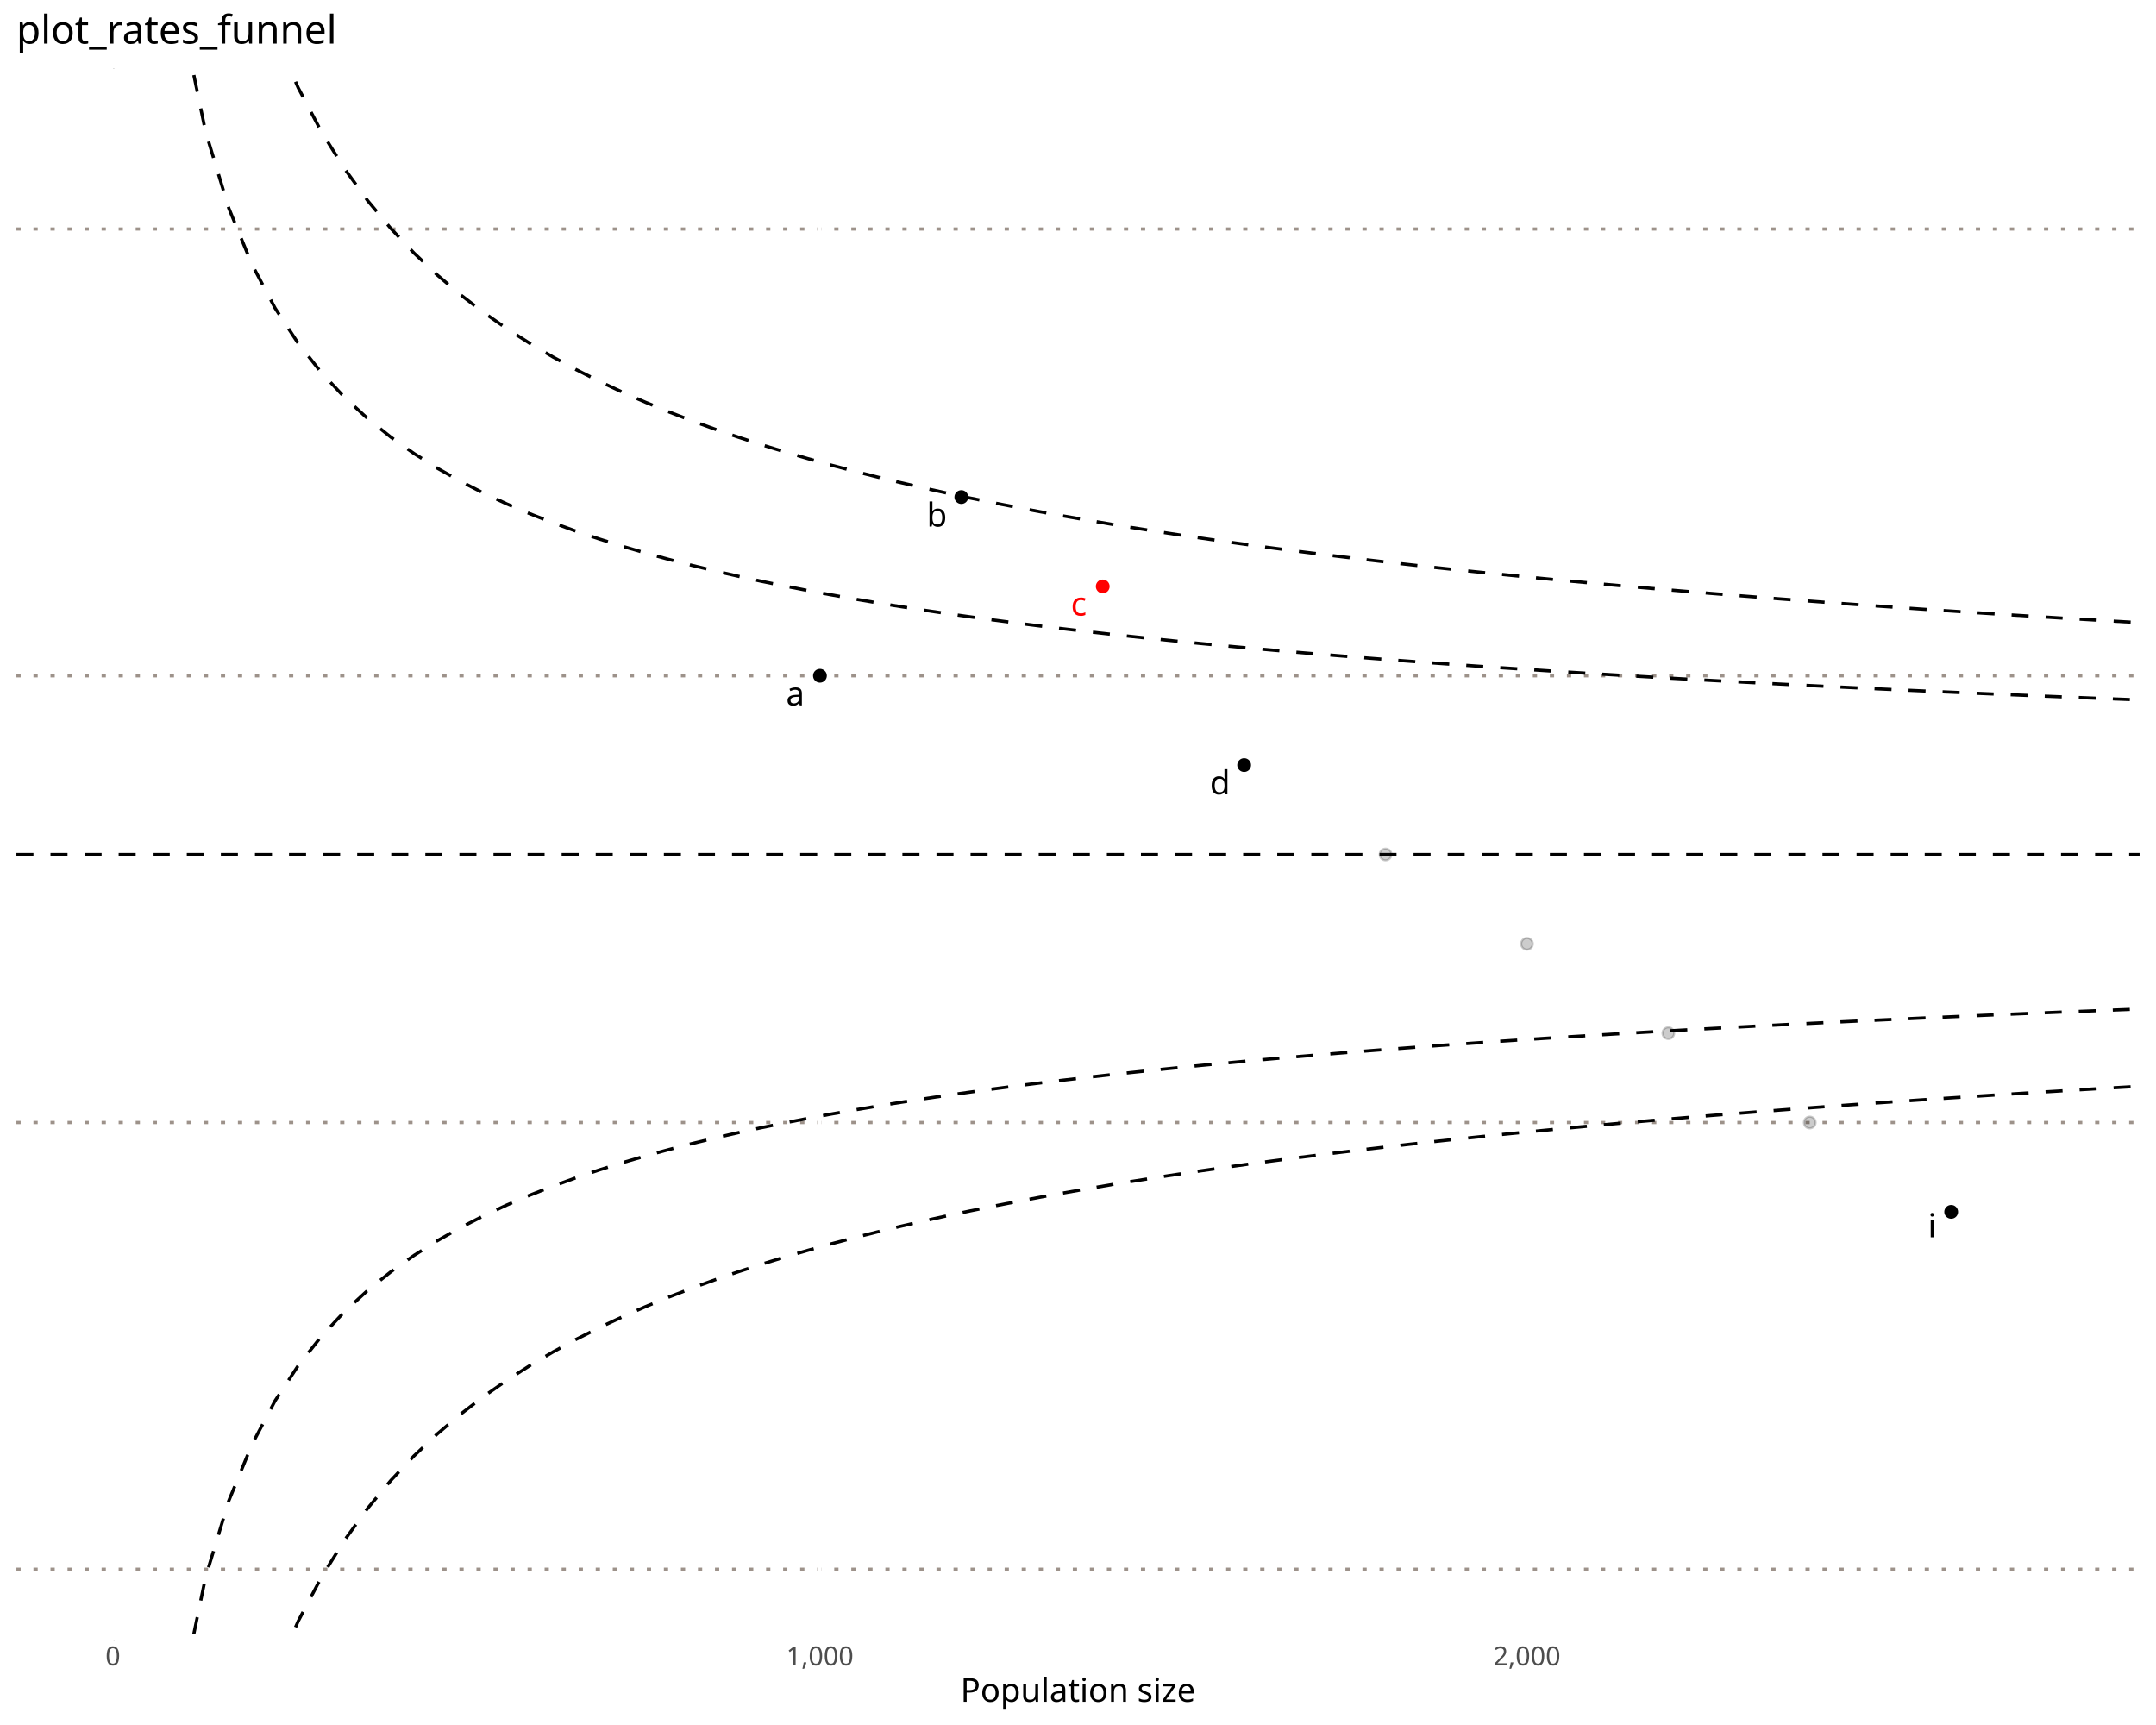
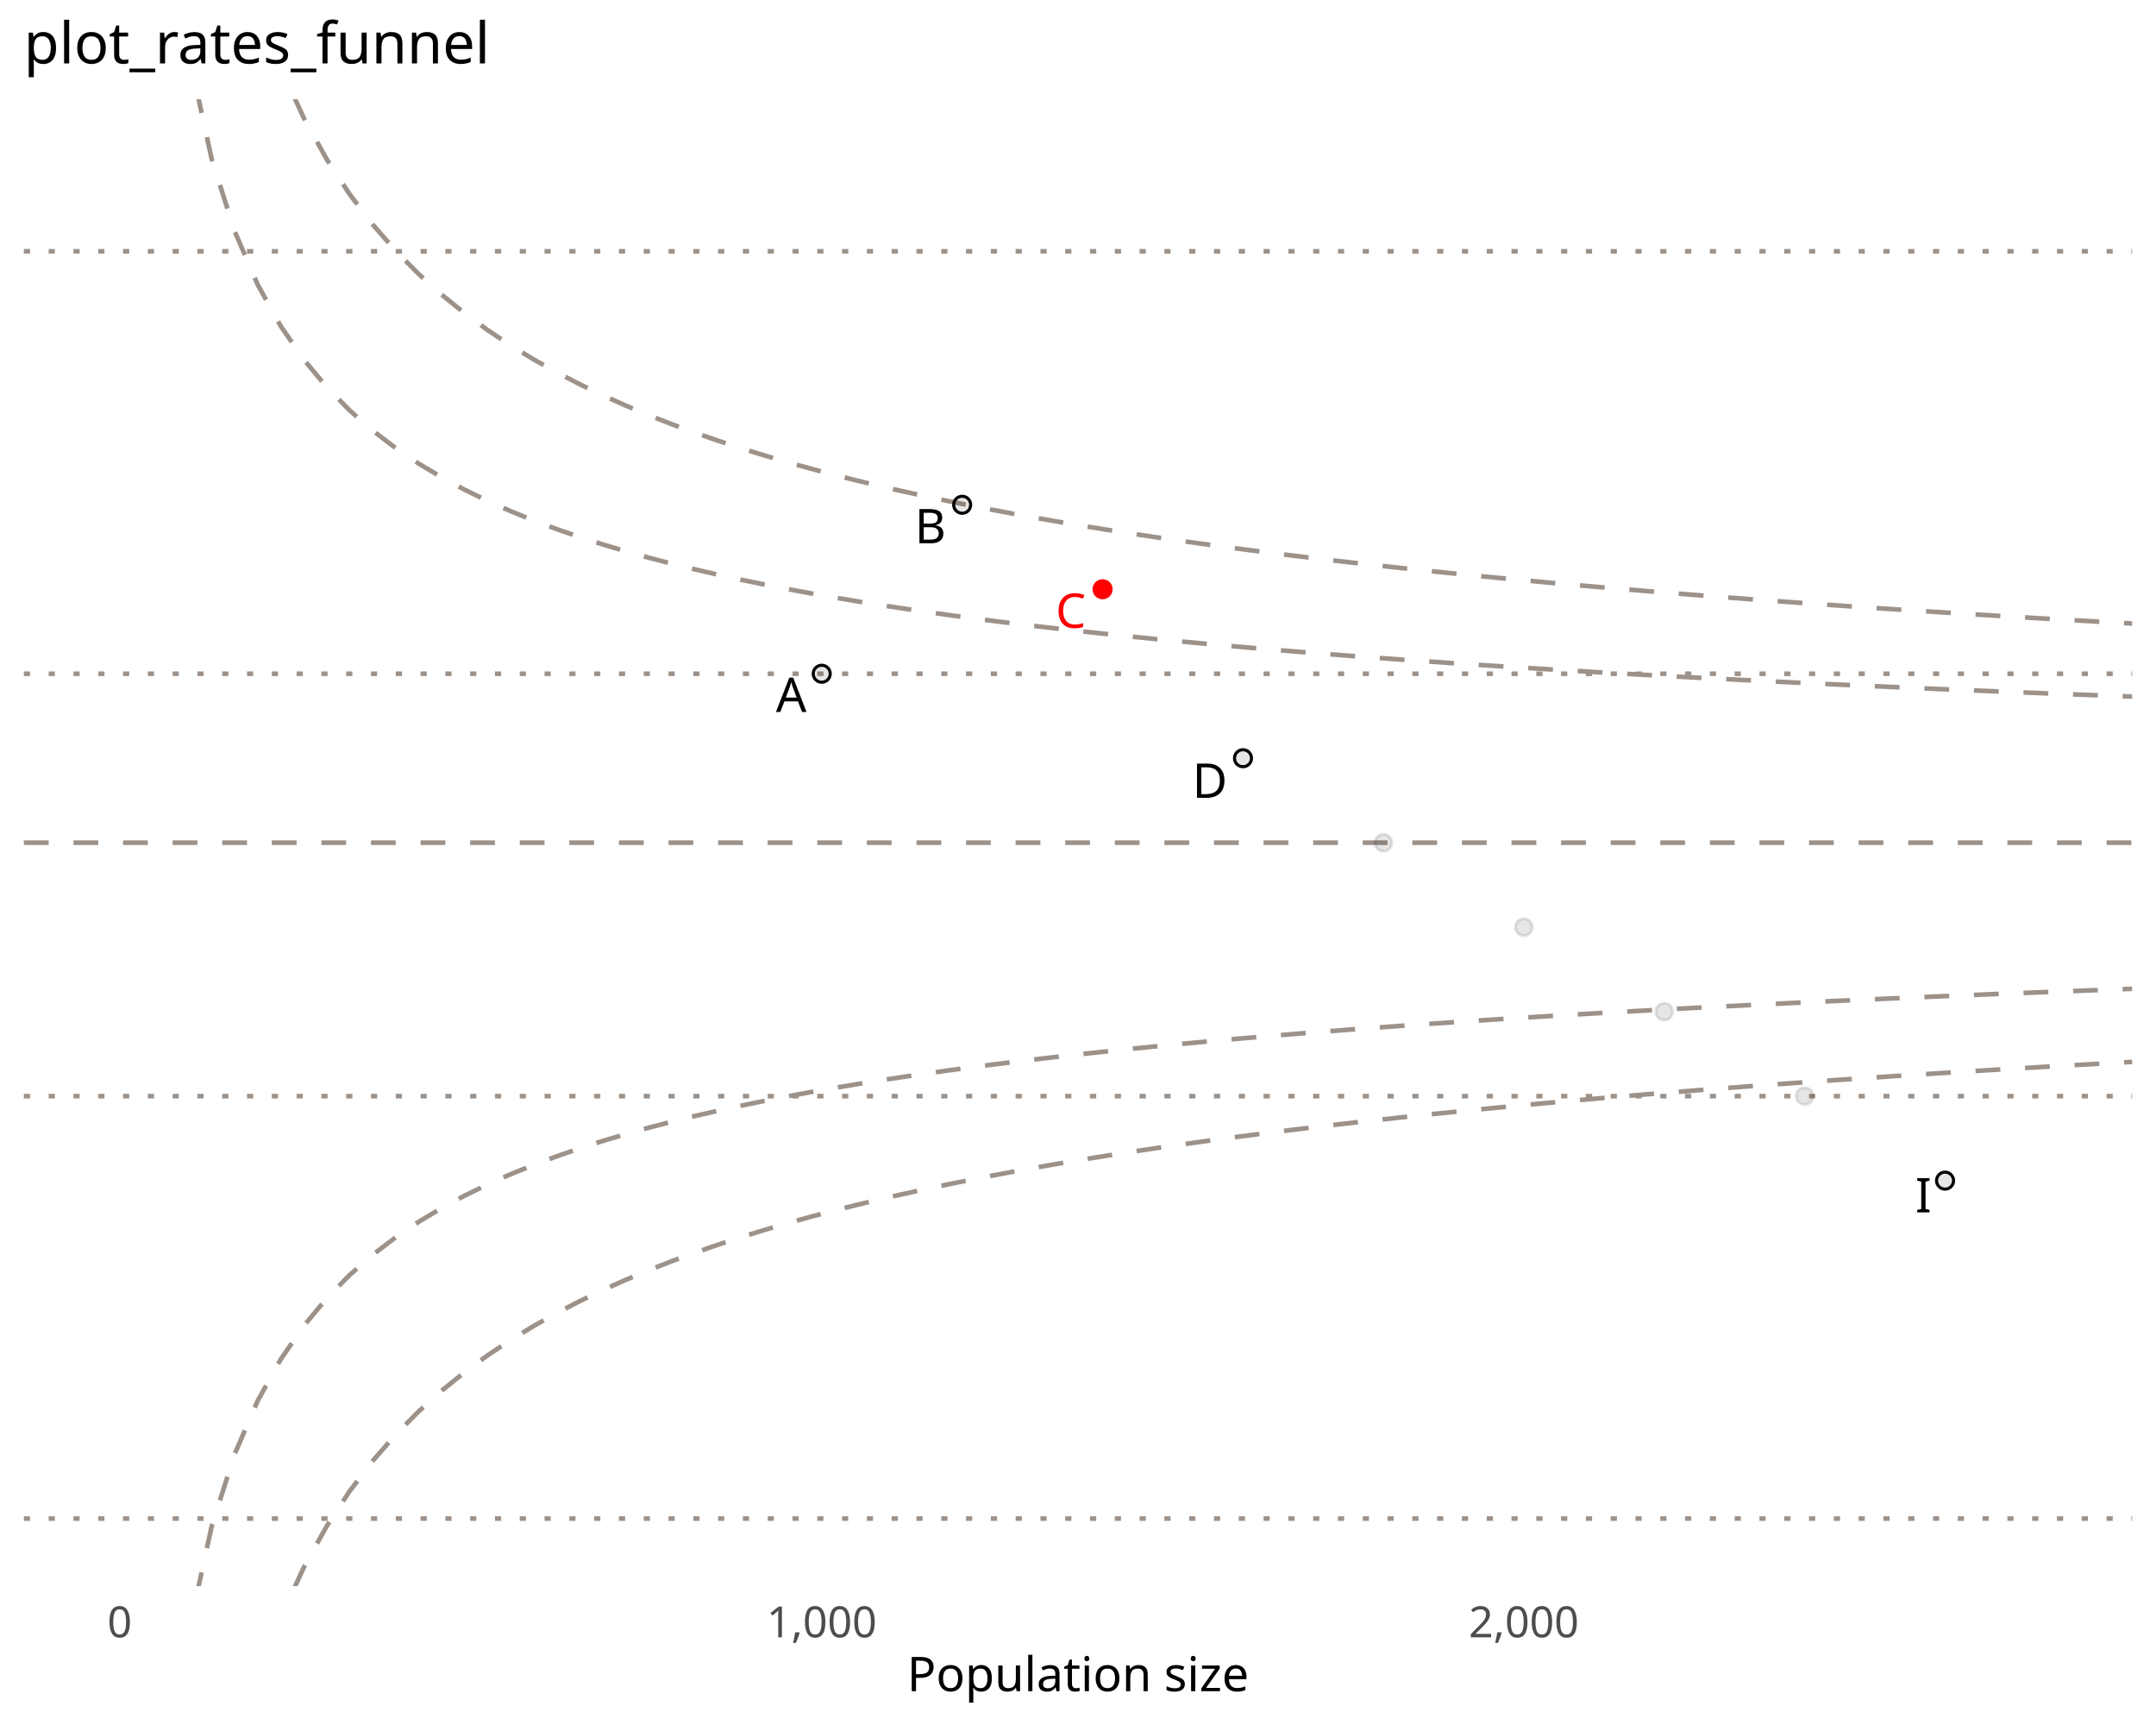
<svg xmlns="http://www.w3.org/2000/svg" class="svglite" data-engine-version="2.0" width="720.00pt" height="576.00pt" viewBox="0 0 720.00 576.00">
  <defs>
    <style type="text/css">
    .svglite line, .svglite polyline, .svglite polygon, .svglite path, .svglite rect, .svglite circle {
      fill: none;
      stroke: #000000;
      stroke-linecap: round;
      stroke-linejoin: round;
      stroke-miterlimit: 10.00;
    }
  </style>
  </defs>
  <rect width="100%" height="100%" style="stroke: none; fill: #FFFFFF;" />
  <defs>
    <clipPath id="cpMC4wMHw3MjAuMDB8MC4wMHw1NzYuMDA=">
      <rect x="0.00" y="0.00" width="720.00" height="576.00" />
    </clipPath>
  </defs>
  <g clip-path="url(#cpMC4wMHw3MjAuMDB8MC4wMHw1NzYuMDA=)">
-     <rect x="0.00" y="0.00" width="720.00" height="576.00" style="stroke-width: 1.07; stroke: #FFFFFF; fill: #FFFFFF;" />
+     <rect x="0.00" y="0.00" width="720.00" height="576.00" style="stroke-width: 1.55; stroke: none; fill: #FFFFFF;" />
  </g>
  <defs>
-     <clipPath id="cpNS40OHw3MTQuNTJ8MjIuNzh8NTQ3Ljg1">
-       <rect x="5.48" y="22.78" width="709.04" height="525.07" />
+     <clipPath id="cpNy45N3w3MTIuMDN8MzMuMTR8NTI5LjY0">
+       <rect x="7.97" y="33.14" width="704.06" height="496.50" />
    </clipPath>
  </defs>
-   <g clip-path="url(#cpNS40OHw3MTQuNTJ8MjIuNzh8NTQ3Ljg1)">
-     <polyline points="5.48,449.40 714.52,449.40 " style="stroke-width: 0.53; stroke: #FFFFFF; stroke-linecap: butt;" />
-     <polyline points="5.48,300.23 714.52,300.23 " style="stroke-width: 0.53; stroke: #FFFFFF; stroke-linecap: butt;" />
-     <polyline points="5.48,151.07 714.52,151.07 " style="stroke-width: 0.53; stroke: #FFFFFF; stroke-linecap: butt;" />
-     <polyline points="155.76,547.85 155.76,22.78 " style="stroke-width: 0.53; stroke: #FFFFFF; stroke-linecap: butt;" />
-     <polyline points="391.87,547.85 391.87,22.78 " style="stroke-width: 0.53; stroke: #FFFFFF; stroke-linecap: butt;" />
-     <polyline points="627.99,547.85 627.99,22.78 " style="stroke-width: 0.53; stroke: #FFFFFF; stroke-linecap: butt;" />
-     <polyline points="5.48,523.99 714.52,523.99 " style="stroke-width: 1.07; stroke: #9D928A; stroke-dasharray: 1.42,4.27; stroke-linecap: butt;" />
-     <polyline points="5.48,374.82 714.52,374.82 " style="stroke-width: 1.07; stroke: #9D928A; stroke-dasharray: 1.42,4.27; stroke-linecap: butt;" />
-     <polyline points="5.48,225.65 714.52,225.65 " style="stroke-width: 1.07; stroke: #9D928A; stroke-dasharray: 1.42,4.27; stroke-linecap: butt;" />
-     <polyline points="5.48,76.48 714.52,76.48 " style="stroke-width: 1.07; stroke: #9D928A; stroke-dasharray: 1.42,4.27; stroke-linecap: butt;" />
-     <polyline points="37.71,547.85 37.71,22.78 " style="stroke-width: 1.07; stroke: #FFFFFF; stroke-linecap: butt;" />
-     <polyline points="273.82,547.85 273.82,22.78 " style="stroke-width: 1.07; stroke: #FFFFFF; stroke-linecap: butt;" />
-     <polyline points="509.93,547.85 509.93,22.78 " style="stroke-width: 1.07; stroke: #FFFFFF; stroke-linecap: butt;" />
-     <line x1="5.48" y1="285.32" x2="714.52" y2="285.32" style="stroke-width: 1.07; stroke-dasharray: 5.69,5.69; stroke-linecap: butt;" />
-     <polyline points="37.71,547.85 45.44,768.02 53.18,626.64 60.91,564.00 68.65,526.67 76.38,501.19 84.12,482.38 91.85,467.76 99.59,455.98 107.32,446.22 115.06,437.96 122.79,430.86 130.53,424.66 138.26,419.19 146.00,414.32 153.73,409.95 161.47,405.99 169.20,402.39 176.94,399.09 184.67,396.06 192.41,393.25 200.14,390.65 207.88,388.23 215.61,385.97 223.35,383.85 231.08,381.86 238.82,379.98 246.55,378.21 254.29,376.54 262.02,374.95 269.76,373.45 277.49,372.01 285.23,370.65 292.96,369.34 300.70,368.10 308.43,366.91 316.17,365.77 323.90,364.67 331.64,363.62 339.37,362.61 347.11,361.64 354.84,360.70 362.58,359.80 370.31,358.93 378.05,358.09 385.78,357.27 393.52,356.49 401.25,355.73 408.99,354.99 416.72,354.27 424.46,353.58 432.19,352.91 439.93,352.26 447.66,351.62 455.40,351.00 463.13,350.40 470.87,349.82 478.60,349.25 486.34,348.70 494.07,348.16 501.81,347.63 509.54,347.12 517.28,346.62 525.01,346.13 532.75,345.66 540.48,345.19 548.22,344.73 555.95,344.29 563.69,343.85 571.42,343.43 579.16,343.01 586.89,342.60 594.63,342.20 602.36,341.81 610.10,341.43 617.83,341.06 625.57,340.69 633.30,340.33 641.04,339.97 648.77,339.63 656.51,339.29 664.24,338.95 671.98,338.62 679.71,338.30 687.45,337.98 695.18,337.67 702.92,337.37 710.65,337.07 718.39,336.77 726.12,336.48 733.86,336.20 741.59,335.92 749.33,335.64 757.06,335.37 764.80,335.10 772.53,334.84 780.27,334.58 788.00,334.33 795.74,334.08 803.47,333.83 811.21,333.59 " style="stroke-width: 1.07; stroke-dasharray: 5.69,5.69; stroke-linecap: butt;" />
-     <polyline points="37.71,22.78 45.44,-197.38 53.18,-56.00 60.91,6.63 68.65,43.97 76.38,69.45 84.12,88.26 91.85,102.87 99.59,114.66 107.32,124.42 115.06,132.68 122.79,139.78 130.53,145.97 138.26,151.44 146.00,156.31 153.73,160.69 161.47,164.64 169.20,168.25 176.94,171.54 184.67,174.58 192.41,177.38 200.14,179.98 207.88,182.41 215.61,184.67 223.35,186.79 231.08,188.78 238.82,190.65 246.55,192.42 254.29,194.10 262.02,195.68 269.76,197.19 277.49,198.62 285.23,199.99 292.96,201.29 300.70,202.54 308.43,203.73 316.17,204.87 323.90,205.96 331.64,207.01 339.37,208.02 347.11,209.00 354.84,209.93 362.58,210.84 370.31,211.71 378.05,212.55 385.78,213.36 393.52,214.15 401.25,214.91 408.99,215.65 416.72,216.36 424.46,217.05 432.19,217.73 439.93,218.38 447.66,219.01 455.40,219.63 463.13,220.23 470.87,220.81 478.60,221.38 486.34,221.94 494.07,222.48 501.81,223.00 509.54,223.51 517.28,224.02 525.01,224.50 532.75,224.98 540.48,225.45 548.22,225.90 555.95,226.35 563.69,226.78 571.42,227.21 579.16,227.62 586.89,228.03 594.63,228.43 602.36,228.82 610.10,229.21 617.83,229.58 625.57,229.95 633.30,230.31 641.04,230.66 648.77,231.01 656.51,231.35 664.24,231.68 671.98,232.01 679.71,232.33 687.45,232.65 695.18,232.96 702.92,233.27 710.65,233.57 718.39,233.86 726.12,234.15 733.86,234.44 741.59,234.72 749.33,234.99 757.06,235.26 764.80,235.53 772.53,235.79 780.27,236.05 788.00,236.31 795.74,236.56 803.47,236.80 811.21,237.05 " style="stroke-width: 1.07; stroke-dasharray: 5.69,5.69; stroke-linecap: butt;" />
-     <polyline points="37.71,547.85 45.44,1009.37 53.18,797.30 60.91,703.35 68.65,647.34 76.38,609.12 84.12,580.91 91.85,558.98 99.59,541.31 107.32,526.67 115.06,514.28 122.79,503.63 130.53,494.33 138.26,486.13 146.00,478.83 153.73,472.27 161.47,466.33 169.20,460.93 176.94,455.98 184.67,451.43 192.41,447.22 200.14,443.32 207.88,439.69 215.61,436.29 223.35,433.11 231.08,430.13 238.82,427.32 246.55,424.66 254.29,422.15 262.02,419.77 269.76,417.51 277.49,415.36 285.23,413.31 292.96,411.36 300.70,409.49 308.43,407.70 316.17,405.99 323.90,404.35 331.64,402.77 339.37,401.26 347.11,399.80 354.84,398.40 362.58,397.04 370.31,395.73 378.05,394.47 385.78,393.25 393.52,392.07 401.25,390.93 408.99,389.83 416.72,388.75 424.46,387.71 432.19,386.70 439.93,385.73 447.66,384.77 455.40,383.85 463.13,382.95 470.87,382.07 478.60,381.22 486.34,380.39 494.07,379.58 501.81,378.79 509.54,378.02 517.28,377.27 525.01,376.54 532.75,375.82 540.48,375.12 548.22,374.44 555.95,373.77 563.69,373.12 571.42,372.48 579.16,371.86 586.89,371.25 594.63,370.65 602.36,370.06 610.10,369.49 617.83,368.92 625.57,368.37 633.30,367.83 641.04,367.30 648.77,366.78 656.51,366.27 664.24,365.77 671.98,365.28 679.71,364.79 687.45,364.32 695.18,363.85 702.92,363.39 710.65,362.94 718.39,362.50 726.12,362.07 733.86,361.64 741.59,361.22 749.33,360.81 757.06,360.40 764.80,360.00 772.53,359.60 780.27,359.22 788.00,358.83 795.74,358.46 803.47,358.09 811.21,357.72 " style="stroke-width: 1.07; stroke-dasharray: 5.69,5.69; stroke-linecap: butt;" />
-     <polyline points="37.71,22.78 45.44,-438.73 53.18,-226.66 60.91,-132.71 68.65,-76.71 76.38,-38.49 84.12,-10.27 91.85,11.65 99.59,29.33 107.32,43.97 115.06,56.35 122.79,67.01 130.53,76.30 138.26,84.50 146.00,91.81 153.73,98.37 161.47,104.31 169.20,109.71 176.94,114.66 184.67,119.21 192.41,123.42 200.14,127.32 207.88,130.95 215.61,134.34 223.35,137.52 231.08,140.51 238.82,143.32 246.55,145.97 254.29,148.49 262.02,150.87 269.76,153.13 277.49,155.28 285.23,157.32 292.96,159.28 300.70,161.14 308.43,162.93 316.17,164.64 323.90,166.29 331.64,167.86 339.37,169.38 347.11,170.84 354.84,172.24 362.58,173.59 370.31,174.90 378.05,176.16 385.78,177.38 393.52,178.56 401.25,179.70 408.99,180.81 416.72,181.88 424.46,182.92 432.19,183.93 439.93,184.91 447.66,185.86 455.40,186.79 463.13,187.69 470.87,188.56 478.60,189.42 486.34,190.25 494.07,191.05 501.81,191.84 509.54,192.61 517.28,193.36 525.01,194.10 532.75,194.81 540.48,195.51 548.22,196.19 555.95,196.86 563.69,197.51 571.42,198.15 579.16,198.78 586.89,199.39 594.63,199.99 602.36,200.57 610.10,201.15 617.83,201.71 625.57,202.26 633.30,202.80 641.04,203.34 648.77,203.86 656.51,204.37 664.24,204.87 671.98,205.36 679.71,205.84 687.45,206.32 695.18,206.78 702.92,207.24 710.65,207.69 718.39,208.13 726.12,208.57 733.86,209.00 741.59,209.42 749.33,209.83 757.06,210.24 764.80,210.64 772.53,211.03 780.27,211.42 788.00,211.80 795.74,212.18 803.47,212.55 811.21,212.91 " style="stroke-width: 1.07; stroke-dasharray: 5.69,5.69; stroke-linecap: butt;" />
-     <circle cx="273.82" cy="225.65" r="1.95" style="stroke-width: 0.71; fill: #000000;" />
-     <circle cx="321.04" cy="165.98" r="1.95" style="stroke-width: 0.71; fill: #000000;" />
-     <circle cx="368.26" cy="195.82" r="1.95" style="stroke-width: 0.71; stroke: #FF0000; fill: #FF0000;" />
-     <circle cx="415.49" cy="255.48" r="1.95" style="stroke-width: 0.71; fill: #000000;" />
-     <circle cx="462.71" cy="285.32" r="1.95" style="stroke-width: 0.71; stroke: #000000; stroke-opacity: 0.20; fill: #000000; fill-opacity: 0.20;" />
-     <circle cx="509.93" cy="315.15" r="1.95" style="stroke-width: 0.71; stroke: #000000; stroke-opacity: 0.20; fill: #000000; fill-opacity: 0.20;" />
-     <circle cx="557.15" cy="344.98" r="1.95" style="stroke-width: 0.71; stroke: #000000; stroke-opacity: 0.20; fill: #000000; fill-opacity: 0.20;" />
-     <circle cx="604.37" cy="374.82" r="1.95" style="stroke-width: 0.71; stroke: #000000; stroke-opacity: 0.20; fill: #000000; fill-opacity: 0.20;" />
-     <circle cx="651.60" cy="404.65" r="1.95" style="stroke-width: 0.71; fill: #000000;" />
-     <text x="265.58" y="235.55" text-anchor="middle" style="font-size: 11.04px; font-family: sans;" textLength="6.14px" lengthAdjust="spacingAndGlyphs">a</text>
-     <text x="312.87" y="175.83" text-anchor="middle" style="font-size: 11.04px; font-family: sans;" textLength="6.14px" lengthAdjust="spacingAndGlyphs">b</text>
-     <text x="360.26" y="205.55" text-anchor="middle" style="font-size: 11.04px; fill: #FF0000; font-family: sans;" textLength="5.52px" lengthAdjust="spacingAndGlyphs">c</text>
-     <text x="407.43" y="265.25" text-anchor="middle" style="font-size: 11.04px; font-family: sans;" textLength="6.14px" lengthAdjust="spacingAndGlyphs">d</text>
-     <text x="645.25" y="413.15" text-anchor="middle" style="font-size: 11.04px; font-family: sans;" textLength="2.45px" lengthAdjust="spacingAndGlyphs">i</text>
+   <g clip-path="url(#cpNy45N3w3MTIuMDN8MzMuMTR8NTI5LjY0)">
+     <polyline points="7.97,507.07 712.03,507.07 " style="stroke-width: 1.55; stroke: #9D928A; stroke-dasharray: 2.07,6.21; stroke-linecap: butt;" />
+     <polyline points="7.97,366.02 712.03,366.02 " style="stroke-width: 1.55; stroke: #9D928A; stroke-dasharray: 2.07,6.21; stroke-linecap: butt;" />
+     <polyline points="7.97,224.97 712.03,224.97 " style="stroke-width: 1.55; stroke: #9D928A; stroke-dasharray: 2.07,6.21; stroke-linecap: butt;" />
+     <polyline points="7.97,83.92 712.03,83.92 " style="stroke-width: 1.55; stroke: #9D928A; stroke-dasharray: 2.07,6.21; stroke-linecap: butt;" />
+     <line x1="7.97" y1="281.39" x2="712.03" y2="281.39" style="stroke-width: 1.55; stroke: #9D928A; stroke-dasharray: 8.28,8.28; stroke-linecap: butt;" />
+     <polyline points="39.97,529.64 47.65,737.82 55.33,604.14 63.01,544.91 70.70,509.61 78.38,485.51 86.06,467.73 93.74,453.91 101.42,442.76 109.10,433.53 116.78,425.73 124.46,419.01 132.14,413.15 139.82,407.98 147.50,403.38 155.18,399.24 162.86,395.50 170.54,392.09 178.22,388.97 185.91,386.10 193.59,383.45 201.27,380.99 208.95,378.70 216.63,376.56 224.31,374.56 231.99,372.68 239.67,370.90 247.35,369.23 255.03,367.65 262.71,366.15 270.39,364.72 278.07,363.37 285.75,362.08 293.43,360.84 301.12,359.67 308.80,358.54 316.48,357.46 324.16,356.43 331.84,355.43 339.52,354.48 347.20,353.56 354.88,352.67 362.56,351.82 370.24,351.00 377.92,350.20 385.60,349.43 393.28,348.69 400.96,347.97 408.64,347.27 416.32,346.59 424.01,345.94 431.69,345.30 439.37,344.69 447.05,344.09 454.73,343.50 462.41,342.94 470.09,342.38 477.77,341.85 485.45,341.32 493.13,340.81 500.81,340.31 508.49,339.83 516.17,339.36 523.85,338.89 531.53,338.44 539.22,338.00 546.90,337.57 554.58,337.15 562.26,336.74 569.94,336.34 577.62,335.94 585.30,335.56 592.98,335.18 600.66,334.81 608.34,334.45 616.02,334.09 623.70,333.75 631.38,333.41 639.06,333.07 646.74,332.74 654.42,332.42 662.11,332.10 669.79,331.79 677.47,331.49 685.15,331.19 692.83,330.90 700.51,330.61 708.19,330.32 715.87,330.05 723.55,329.77 731.23,329.50 738.91,329.24 746.59,328.98 754.27,328.72 761.95,328.47 769.63,328.22 777.32,327.97 785.00,327.73 792.68,327.50 800.36,327.26 808.04,327.03 " style="stroke-width: 1.55; stroke: #9D928A; stroke-dasharray: 8.28,8.28; stroke-linecap: butt;" />
+     <polyline points="39.97,33.14 47.65,-175.05 55.33,-41.36 63.01,17.87 70.70,53.17 78.38,77.27 86.06,95.05 93.74,108.87 101.42,120.02 109.10,129.24 116.78,137.05 124.46,143.77 132.14,149.63 139.82,154.80 147.50,159.40 155.18,163.54 162.86,167.28 170.54,170.69 178.22,173.81 185.91,176.68 193.59,179.33 201.27,181.79 208.95,184.08 216.63,186.22 224.31,188.22 231.99,190.10 239.67,191.88 247.35,193.55 255.03,195.13 262.71,196.63 270.39,198.06 278.07,199.41 285.75,200.70 293.43,201.93 301.12,203.11 308.80,204.24 316.48,205.32 324.16,206.35 331.84,207.35 339.52,208.30 347.20,209.22 354.88,210.11 362.56,210.96 370.24,211.78 377.92,212.58 385.60,213.35 393.28,214.09 400.96,214.81 408.64,215.51 416.32,216.18 424.01,216.84 431.69,217.48 439.37,218.09 447.05,218.69 454.73,219.28 462.41,219.84 470.09,220.40 477.77,220.93 485.45,221.46 493.13,221.97 500.81,222.46 508.49,222.95 516.17,223.42 523.85,223.88 531.53,224.34 539.22,224.78 546.90,225.21 554.58,225.63 562.26,226.04 569.94,226.44 577.62,226.84 585.30,227.22 592.98,227.60 600.66,227.97 608.34,228.33 616.02,228.68 623.70,229.03 631.38,229.37 639.06,229.71 646.74,230.04 654.42,230.36 662.11,230.67 669.79,230.98 677.47,231.29 685.15,231.59 692.83,231.88 700.51,232.17 708.19,232.45 715.87,232.73 723.55,233.01 731.23,233.28 738.91,233.54 746.59,233.80 754.27,234.06 761.95,234.31 769.63,234.56 777.32,234.80 785.00,235.05 792.68,235.28 800.36,235.52 808.04,235.75 " style="stroke-width: 1.55; stroke: #9D928A; stroke-dasharray: 8.28,8.28; stroke-linecap: butt;" />
+     <polyline points="39.97,529.64 47.65,966.04 55.33,765.51 63.01,676.67 70.70,623.72 78.38,587.58 86.06,560.90 93.74,540.16 101.42,523.45 109.10,509.61 116.78,497.90 124.46,487.82 132.14,479.03 139.82,471.28 147.50,464.37 155.18,458.17 162.86,452.55 170.54,447.44 178.22,442.76 185.91,438.46 193.59,434.48 201.27,430.79 208.95,427.36 216.63,424.15 224.31,421.14 231.99,418.32 239.67,415.66 247.35,413.15 255.03,410.78 262.71,408.53 270.39,406.39 278.07,404.36 285.75,402.42 293.43,400.57 301.12,398.81 308.80,397.12 316.48,395.50 324.16,393.95 331.84,392.45 339.52,391.02 347.20,389.64 354.88,388.31 362.56,387.03 370.24,385.80 377.92,384.60 385.60,383.45 393.28,382.34 400.96,381.26 408.64,380.21 416.32,379.20 424.01,378.21 431.69,377.26 439.37,376.33 447.05,375.43 454.73,374.56 462.41,373.71 470.09,372.88 477.77,372.07 485.45,371.29 493.13,370.52 500.81,369.78 508.49,369.05 516.17,368.34 523.85,367.65 531.53,366.97 539.22,366.31 546.90,365.66 554.58,365.03 562.26,364.42 569.94,363.81 577.62,363.22 585.30,362.64 592.98,362.08 600.66,361.52 608.34,360.98 616.02,360.45 623.70,359.92 631.38,359.41 639.06,358.91 646.74,358.42 654.42,357.94 662.11,357.46 669.79,357.00 677.47,356.54 685.15,356.09 692.83,355.65 700.51,355.22 708.19,354.79 715.87,354.37 723.55,353.96 731.23,353.56 738.91,353.16 746.59,352.77 754.27,352.38 761.95,352.01 769.63,351.63 777.32,351.27 785.00,350.91 792.68,350.55 800.36,350.20 808.04,349.85 " style="stroke-width: 1.55; stroke: #9D928A; stroke-dasharray: 8.28,8.28; stroke-linecap: butt;" />
+     <polyline points="39.97,33.14 47.65,-403.26 55.33,-202.73 63.01,-113.89 70.70,-60.94 78.38,-24.80 86.06,1.88 93.74,22.62 101.42,39.33 109.10,53.17 116.78,64.88 124.46,74.96 132.14,83.75 139.82,91.50 147.50,98.41 155.18,104.61 162.86,110.23 170.54,115.34 178.22,120.02 185.91,124.32 193.59,128.30 201.27,131.99 208.95,135.42 216.63,138.63 224.31,141.64 231.99,144.46 239.67,147.12 247.35,149.63 255.03,152.00 262.71,154.25 270.39,156.39 278.07,158.42 285.75,160.36 293.43,162.21 301.12,163.97 308.80,165.66 316.48,167.28 324.16,168.83 331.84,170.32 339.52,171.76 347.20,173.14 354.88,174.46 362.56,175.75 370.24,176.98 377.92,178.17 385.60,179.33 393.28,180.44 400.96,181.52 408.64,182.57 416.32,183.58 424.01,184.57 431.69,185.52 439.37,186.45 447.05,187.35 454.73,188.22 462.41,189.07 470.09,189.90 477.77,190.71 485.45,191.49 493.13,192.26 500.81,193.00 508.49,193.73 516.17,194.44 523.85,195.13 531.53,195.81 539.22,196.47 546.90,197.11 554.58,197.75 562.26,198.36 569.94,198.97 577.62,199.56 585.30,200.14 592.98,200.70 600.66,201.26 608.34,201.80 616.02,202.33 623.70,202.85 631.38,203.37 639.06,203.87 646.74,204.36 654.42,204.84 662.11,205.32 669.79,205.78 677.47,206.24 685.15,206.69 692.83,207.13 700.51,207.56 708.19,207.99 715.87,208.41 723.55,208.82 731.23,209.22 738.91,209.62 746.59,210.01 754.27,210.39 761.95,210.77 769.63,211.15 777.32,211.51 785.00,211.87 792.68,212.23 800.36,212.58 808.04,212.92 " style="stroke-width: 1.55; stroke: #9D928A; stroke-dasharray: 8.28,8.28; stroke-linecap: butt;" />
+     <circle cx="274.42" cy="224.97" r="2.84" style="stroke-width: 1.03; fill: #000000; fill-opacity: 0.10;" />
+     <circle cx="321.32" cy="168.55" r="2.84" style="stroke-width: 1.03; fill: #000000; fill-opacity: 0.10;" />
+     <circle cx="368.21" cy="196.76" r="2.84" style="stroke-width: 1.03; stroke: #FF0000; fill: #FF0000;" />
+     <circle cx="415.10" cy="253.18" r="2.84" style="stroke-width: 1.03; fill: #000000; fill-opacity: 0.10;" />
+     <circle cx="461.99" cy="281.39" r="2.84" style="stroke-width: 1.03; stroke: #000000; stroke-opacity: 0.10; fill: #000000; fill-opacity: 0.10;" />
+     <circle cx="508.88" cy="309.60" r="2.84" style="stroke-width: 1.03; stroke: #000000; stroke-opacity: 0.10; fill: #000000; fill-opacity: 0.10;" />
+     <circle cx="555.77" cy="337.81" r="2.84" style="stroke-width: 1.03; stroke: #000000; stroke-opacity: 0.10; fill: #000000; fill-opacity: 0.10;" />
+     <circle cx="602.66" cy="366.02" r="2.84" style="stroke-width: 1.03; stroke: #000000; stroke-opacity: 0.10; fill: #000000; fill-opacity: 0.10;" />
+     <circle cx="649.55" cy="394.23" r="2.84" style="stroke-width: 1.03; fill: #000000; fill-opacity: 0.10;" />
+     <text x="264.24" y="237.74" text-anchor="middle" style="font-size: 16.00px; font-family: sans;" textLength="10.68px" lengthAdjust="spacingAndGlyphs">A</text>
+     <text x="310.70" y="181.41" text-anchor="middle" style="font-size: 16.00px; font-family: sans;" textLength="10.68px" lengthAdjust="spacingAndGlyphs">B</text>
+     <text x="357.59" y="209.64" text-anchor="middle" style="font-size: 16.00px; fill: #FF0000; font-family: sans;" textLength="11.56px" lengthAdjust="spacingAndGlyphs">C</text>
+     <text x="404.04" y="266.41" text-anchor="middle" style="font-size: 16.00px; font-family: sans;" textLength="11.56px" lengthAdjust="spacingAndGlyphs">D</text>
+     <text x="642.33" y="404.83" text-anchor="middle" style="font-size: 16.00px; font-family: sans;" textLength="4.44px" lengthAdjust="spacingAndGlyphs">I</text>
  </g>
  <g clip-path="url(#cpMC4wMHw3MjAuMDB8MC4wMHw1NzYuMDA=)">
-     <text x="37.71" y="556.10" text-anchor="middle" style="font-size: 8.80px; fill: #4D4D4D; font-family: sans;" textLength="4.89px" lengthAdjust="spacingAndGlyphs">0</text>
-     <text x="273.82" y="556.10" text-anchor="middle" style="font-size: 8.80px; fill: #4D4D4D; font-family: sans;" textLength="22.02px" lengthAdjust="spacingAndGlyphs">1,000</text>
-     <text x="509.93" y="556.10" text-anchor="middle" style="font-size: 8.80px; fill: #4D4D4D; font-family: sans;" textLength="22.02px" lengthAdjust="spacingAndGlyphs">2,000</text>
-     <text x="360.00" y="568.24" text-anchor="middle" style="font-size: 11.00px; font-family: sans;" textLength="74.61px" lengthAdjust="spacingAndGlyphs">Population size</text>
-     <text x="5.48" y="14.56" style="font-size: 13.20px; font-family: sans;" textLength="101.28px" lengthAdjust="spacingAndGlyphs">plot_rates_funnel</text>
+     <text x="39.97" y="546.72" text-anchor="middle" style="font-size: 14.40px; fill: #4D4D4D; font-family: sans;" textLength="8.01px" lengthAdjust="spacingAndGlyphs">0</text>
+     <text x="274.42" y="546.72" text-anchor="middle" style="font-size: 14.40px; fill: #4D4D4D; font-family: sans;" textLength="36.04px" lengthAdjust="spacingAndGlyphs">1,000</text>
+     <text x="508.88" y="546.72" text-anchor="middle" style="font-size: 14.40px; fill: #4D4D4D; font-family: sans;" textLength="36.04px" lengthAdjust="spacingAndGlyphs">2,000</text>
+     <text x="360.00" y="564.71" text-anchor="middle" style="font-size: 16.00px; font-family: sans;" textLength="108.53px" lengthAdjust="spacingAndGlyphs">Population size</text>
+     <text x="7.97" y="21.18" style="font-size: 19.20px; font-family: sans;" textLength="147.32px" lengthAdjust="spacingAndGlyphs">plot_rates_funnel</text>
  </g>
</svg>
